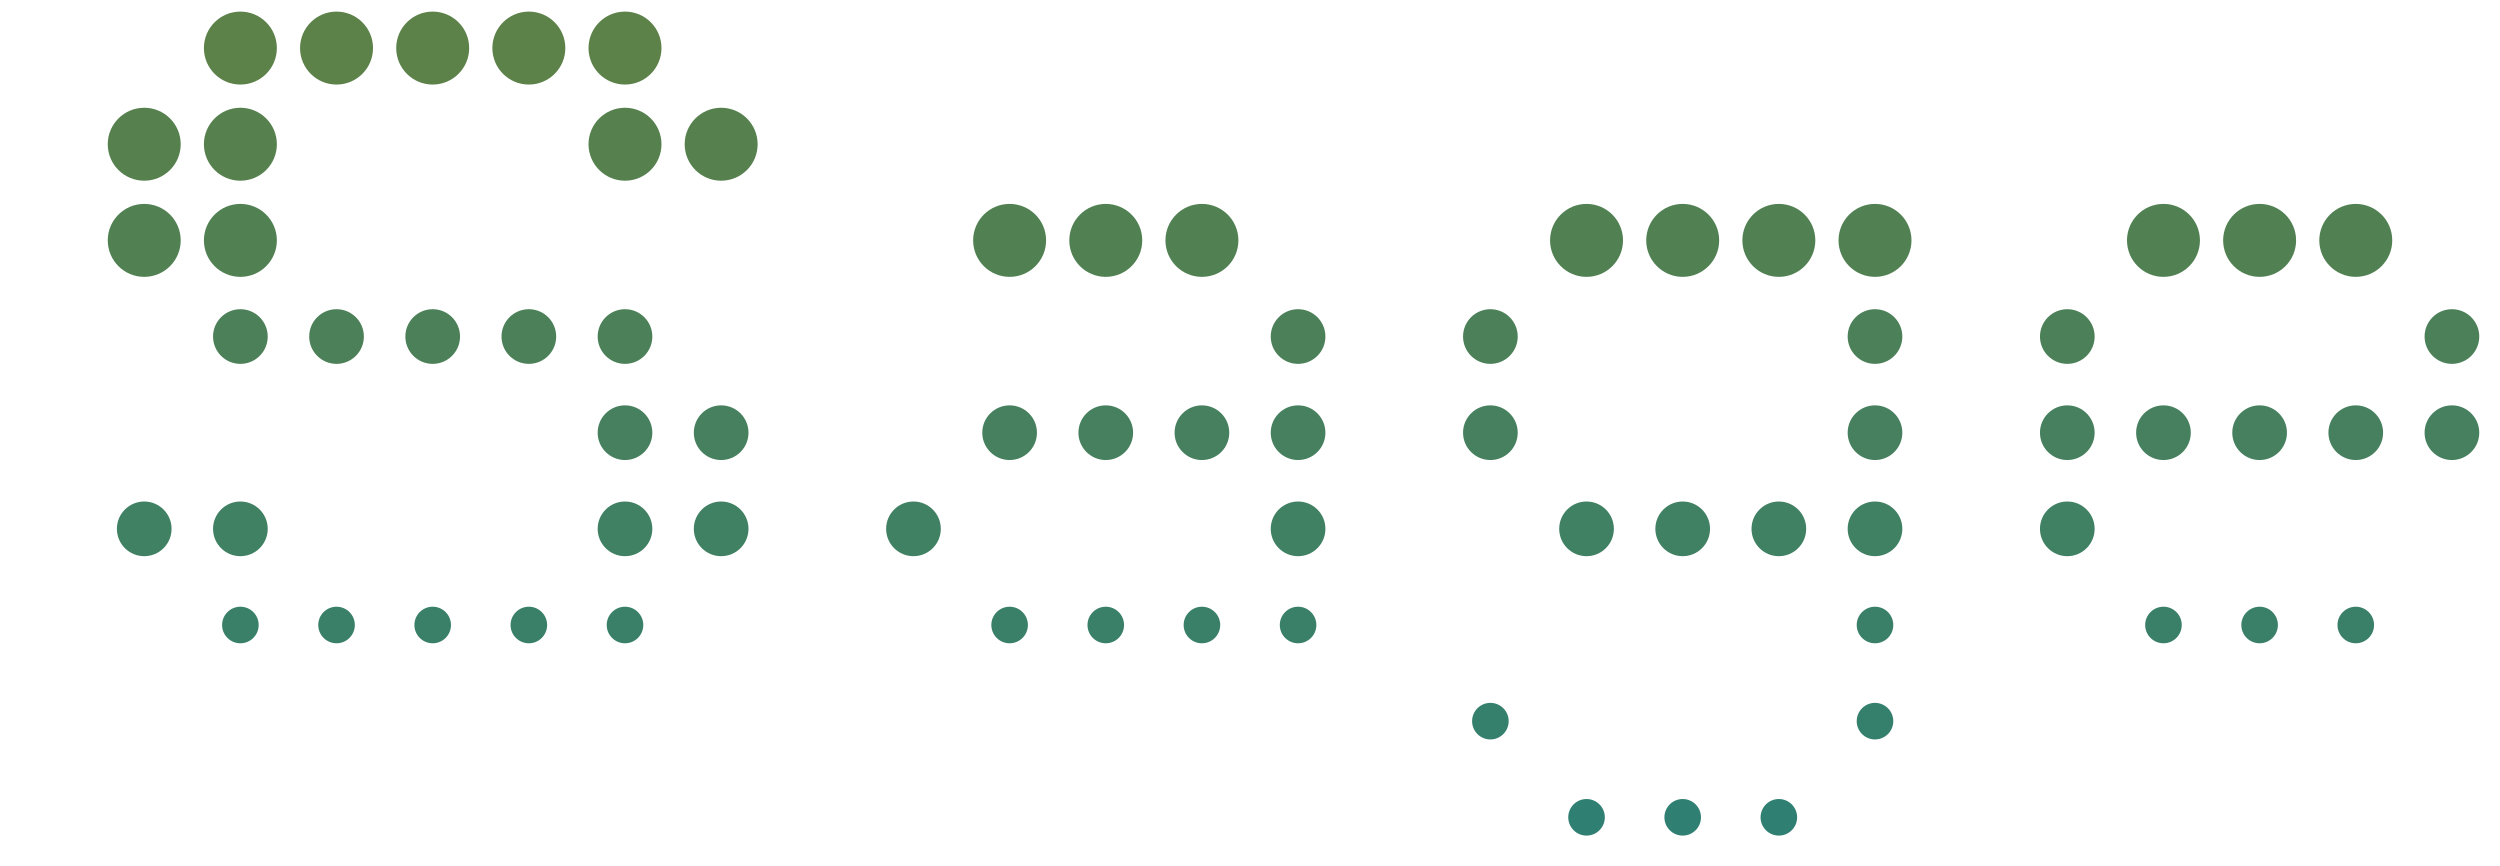
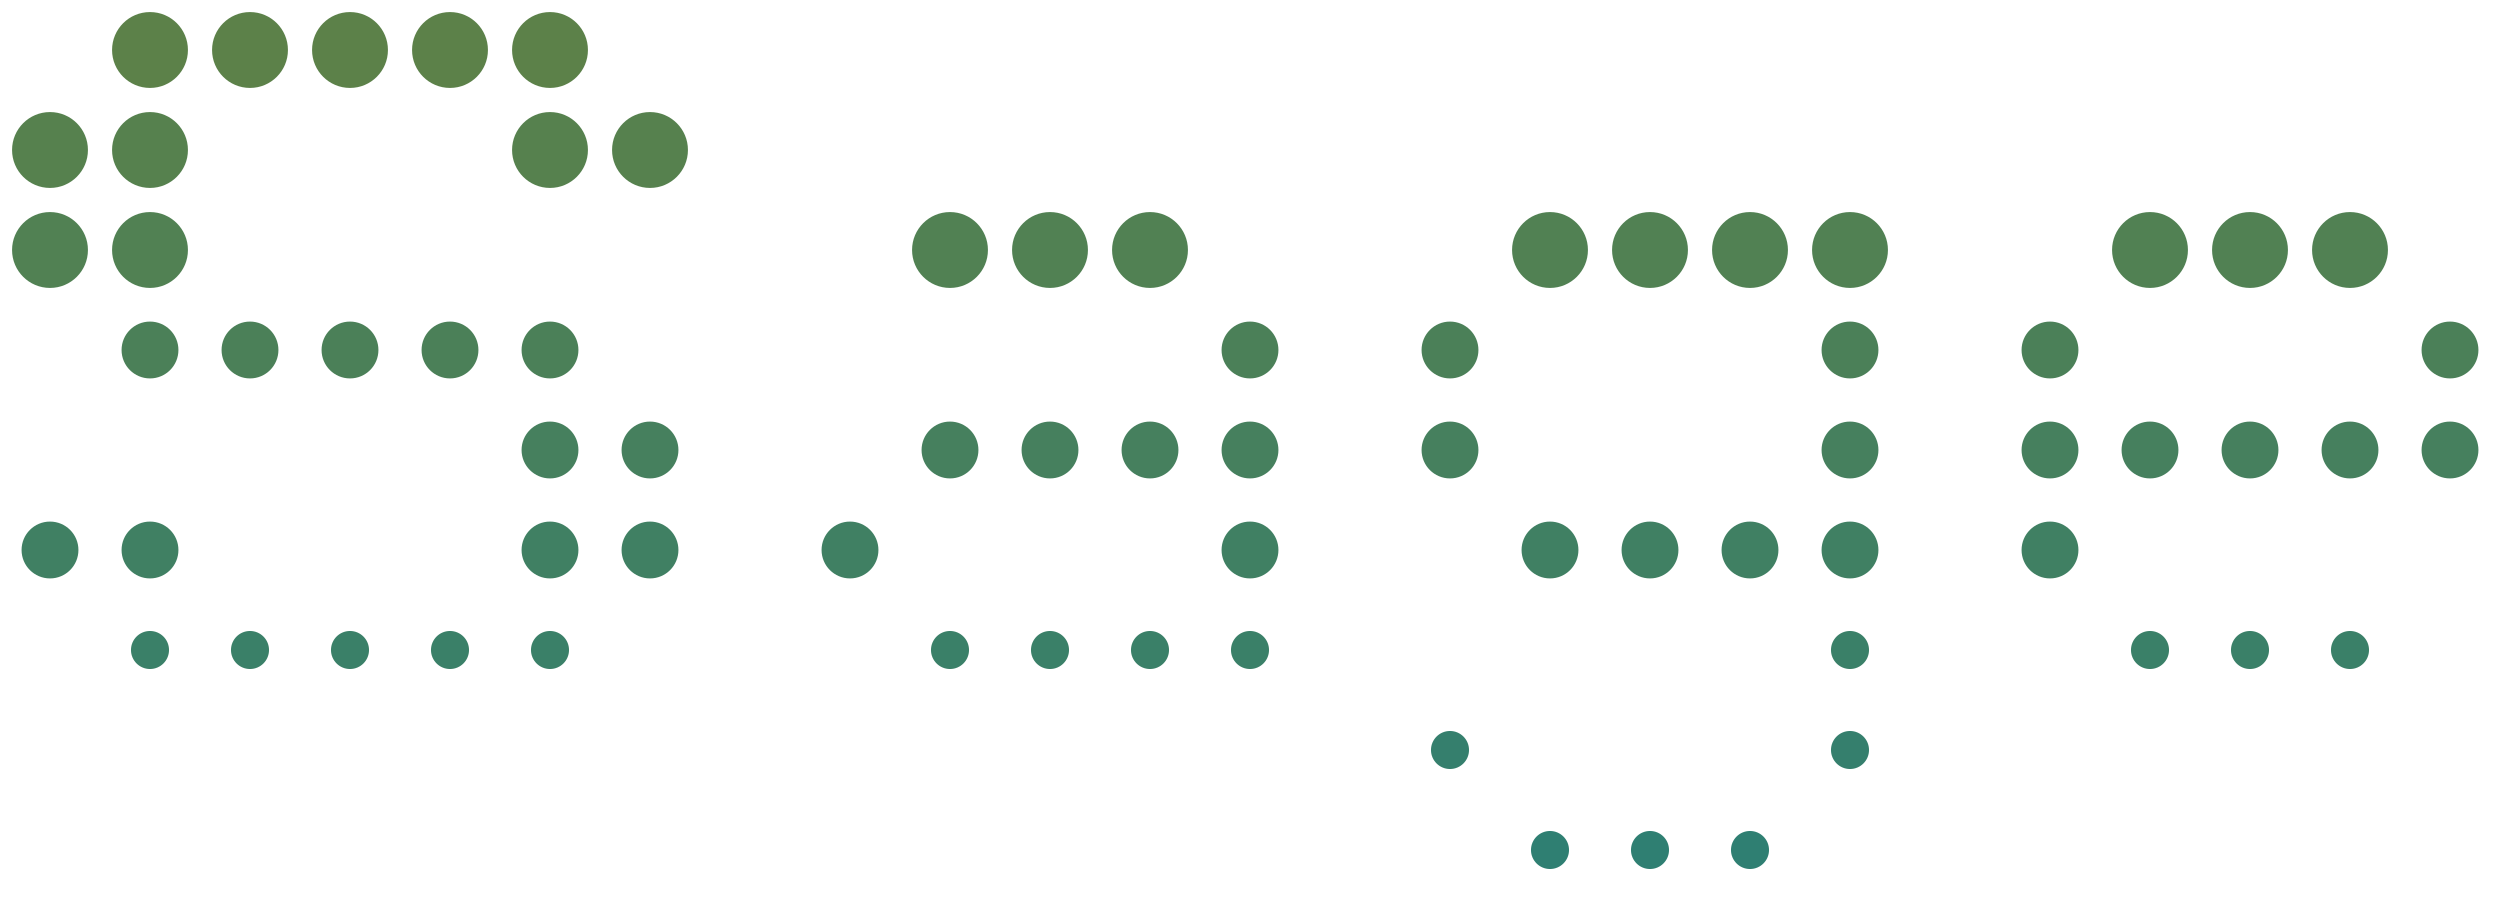
- <svg xmlns="http://www.w3.org/2000/svg" viewBox="0 0 265.2 91.8" width="265.2" height="91.8">
+ <svg xmlns="http://www.w3.org/2000/svg" viewBox="0 0 255 91.8" width="255" height="91.8">
+   <circle cx="5.1" cy="15.3" r="3.87" fill="#56814e" />
+   <circle cx="5.1" cy="25.5" r="3.87" fill="#518153" />
+   <circle cx="5.1" cy="56.1" r="2.9" fill="#408063" />
+   <circle cx="15.3" cy="5.1" r="3.87" fill="#5c8149" />
  <circle cx="15.3" cy="15.3" r="3.87" fill="#56814e" />
  <circle cx="15.3" cy="25.5" r="3.87" fill="#518153" />
+   <circle cx="15.3" cy="35.7" r="2.9" fill="#4b8058" />
  <circle cx="15.3" cy="56.1" r="2.9" fill="#408063" />
+   <circle cx="15.3" cy="66.3" r="1.94" fill="#3a8068" />
  <circle cx="25.5" cy="5.1" r="3.87" fill="#5c8149" />
-   <circle cx="25.5" cy="15.3" r="3.87" fill="#56814e" />
-   <circle cx="25.5" cy="25.5" r="3.87" fill="#518153" />
  <circle cx="25.5" cy="35.7" r="2.9" fill="#4b8058" />
-   <circle cx="25.5" cy="56.1" r="2.9" fill="#408063" />
  <circle cx="25.5" cy="66.3" r="1.94" fill="#3a8068" />
  <circle cx="35.7" cy="5.1" r="3.87" fill="#5c8149" />
  <circle cx="35.7" cy="35.7" r="2.9" fill="#4b8058" />
  <circle cx="35.7" cy="66.3" r="1.94" fill="#3a8068" />
  <circle cx="45.9" cy="5.1" r="3.87" fill="#5c8149" />
  <circle cx="45.9" cy="35.7" r="2.9" fill="#4b8058" />
  <circle cx="45.9" cy="66.3" r="1.94" fill="#3a8068" />
  <circle cx="56.1" cy="5.1" r="3.87" fill="#5c8149" />
+   <circle cx="56.1" cy="15.3" r="3.87" fill="#56814e" />
  <circle cx="56.1" cy="35.7" r="2.9" fill="#4b8058" />
+   <circle cx="56.1" cy="45.9" r="2.9" fill="#46805e" />
+   <circle cx="56.1" cy="56.1" r="2.9" fill="#408063" />
  <circle cx="56.1" cy="66.3" r="1.94" fill="#3a8068" />
-   <circle cx="66.3" cy="5.1" r="3.87" fill="#5c8149" />
  <circle cx="66.3" cy="15.3" r="3.87" fill="#56814e" />
-   <circle cx="66.3" cy="35.7" r="2.9" fill="#4b8058" />
  <circle cx="66.3" cy="45.9" r="2.9" fill="#46805e" />
  <circle cx="66.3" cy="56.1" r="2.9" fill="#408063" />
-   <circle cx="66.3" cy="66.3" r="1.94" fill="#3a8068" />
-   <circle cx="76.5" cy="15.3" r="3.87" fill="#56814e" />
-   <circle cx="76.5" cy="45.9" r="2.9" fill="#46805e" />
-   <circle cx="76.5" cy="56.1" r="2.9" fill="#408063" />
-   <circle cx="96.9" cy="56.1" r="2.9" fill="#408063" />
+   <circle cx="86.7" cy="56.1" r="2.9" fill="#408063" />
+   <circle cx="96.9" cy="25.5" r="3.87" fill="#518153" />
+   <circle cx="96.9" cy="45.9" r="2.9" fill="#46805e" />
+   <circle cx="96.9" cy="66.3" r="1.94" fill="#3a8068" />
  <circle cx="107.1" cy="25.5" r="3.87" fill="#518153" />
  <circle cx="107.1" cy="45.9" r="2.9" fill="#46805e" />
  <circle cx="107.1" cy="66.3" r="1.94" fill="#3a8068" />
  <circle cx="117.3" cy="25.5" r="3.87" fill="#518153" />
  <circle cx="117.3" cy="45.9" r="2.9" fill="#46805e" />
  <circle cx="117.3" cy="66.3" r="1.94" fill="#3a8068" />
-   <circle cx="127.5" cy="25.5" r="3.87" fill="#518153" />
+   <circle cx="127.5" cy="35.7" r="2.9" fill="#4b8058" />
  <circle cx="127.5" cy="45.9" r="2.9" fill="#46805e" />
+   <circle cx="127.5" cy="56.1" r="2.9" fill="#408063" />
  <circle cx="127.5" cy="66.3" r="1.94" fill="#3a8068" />
-   <circle cx="137.7" cy="35.7" r="2.9" fill="#4b8058" />
-   <circle cx="137.7" cy="45.9" r="2.9" fill="#46805e" />
-   <circle cx="137.7" cy="56.1" r="2.9" fill="#408063" />
-   <circle cx="137.7" cy="66.3" r="1.94" fill="#3a8068" />
-   <circle cx="158.1" cy="35.7" r="2.9" fill="#4b8058" />
-   <circle cx="158.1" cy="45.9" r="2.9" fill="#46805e" />
-   <circle cx="158.1" cy="76.5" r="1.94" fill="#357f6d" />
+   <circle cx="147.9" cy="35.7" r="2.9" fill="#4b8058" />
+   <circle cx="147.9" cy="45.9" r="2.9" fill="#46805e" />
+   <circle cx="147.9" cy="76.5" r="1.94" fill="#357f6d" />
+   <circle cx="158.1" cy="25.5" r="3.87" fill="#518153" />
+   <circle cx="158.1" cy="56.1" r="2.9" fill="#408063" />
+   <circle cx="158.1" cy="86.7" r="1.94" fill="#2f7f72" />
  <circle cx="168.3" cy="25.5" r="3.87" fill="#518153" />
  <circle cx="168.3" cy="56.1" r="2.9" fill="#408063" />
  <circle cx="168.3" cy="86.7" r="1.94" fill="#2f7f72" />
  <circle cx="178.5" cy="25.5" r="3.87" fill="#518153" />
  <circle cx="178.5" cy="56.1" r="2.9" fill="#408063" />
  <circle cx="178.5" cy="86.7" r="1.94" fill="#2f7f72" />
  <circle cx="188.7" cy="25.5" r="3.87" fill="#518153" />
+   <circle cx="188.7" cy="35.7" r="2.9" fill="#4b8058" />
+   <circle cx="188.7" cy="45.9" r="2.9" fill="#46805e" />
  <circle cx="188.7" cy="56.1" r="2.9" fill="#408063" />
-   <circle cx="188.7" cy="86.7" r="1.94" fill="#2f7f72" />
-   <circle cx="198.9" cy="25.5" r="3.87" fill="#518153" />
-   <circle cx="198.9" cy="35.7" r="2.9" fill="#4b8058" />
-   <circle cx="198.9" cy="45.9" r="2.9" fill="#46805e" />
-   <circle cx="198.9" cy="56.1" r="2.9" fill="#408063" />
-   <circle cx="198.9" cy="66.3" r="1.94" fill="#3a8068" />
-   <circle cx="198.9" cy="76.5" r="1.94" fill="#357f6d" />
-   <circle cx="219.3" cy="35.7" r="2.9" fill="#4b8058" />
+   <circle cx="188.7" cy="66.3" r="1.94" fill="#3a8068" />
+   <circle cx="188.7" cy="76.5" r="1.94" fill="#357f6d" />
+   <circle cx="209.1" cy="35.7" r="2.9" fill="#4b8058" />
+   <circle cx="209.1" cy="45.9" r="2.9" fill="#46805e" />
+   <circle cx="209.1" cy="56.1" r="2.9" fill="#408063" />
+   <circle cx="219.3" cy="25.5" r="3.87" fill="#518153" />
  <circle cx="219.3" cy="45.9" r="2.9" fill="#46805e" />
-   <circle cx="219.3" cy="56.1" r="2.9" fill="#408063" />
+   <circle cx="219.3" cy="66.3" r="1.94" fill="#3a8068" />
  <circle cx="229.5" cy="25.5" r="3.87" fill="#518153" />
  <circle cx="229.5" cy="45.9" r="2.9" fill="#46805e" />
  <circle cx="229.5" cy="66.3" r="1.94" fill="#3a8068" />
  <circle cx="239.7" cy="25.5" r="3.87" fill="#518153" />
  <circle cx="239.7" cy="45.9" r="2.9" fill="#46805e" />
  <circle cx="239.7" cy="66.3" r="1.94" fill="#3a8068" />
-   <circle cx="249.9" cy="25.5" r="3.87" fill="#518153" />
+   <circle cx="249.9" cy="35.7" r="2.9" fill="#4b8058" />
  <circle cx="249.9" cy="45.9" r="2.9" fill="#46805e" />
-   <circle cx="249.9" cy="66.3" r="1.94" fill="#3a8068" />
-   <circle cx="260.1" cy="35.7" r="2.9" fill="#4b8058" />
-   <circle cx="260.1" cy="45.9" r="2.9" fill="#46805e" />
</svg>
